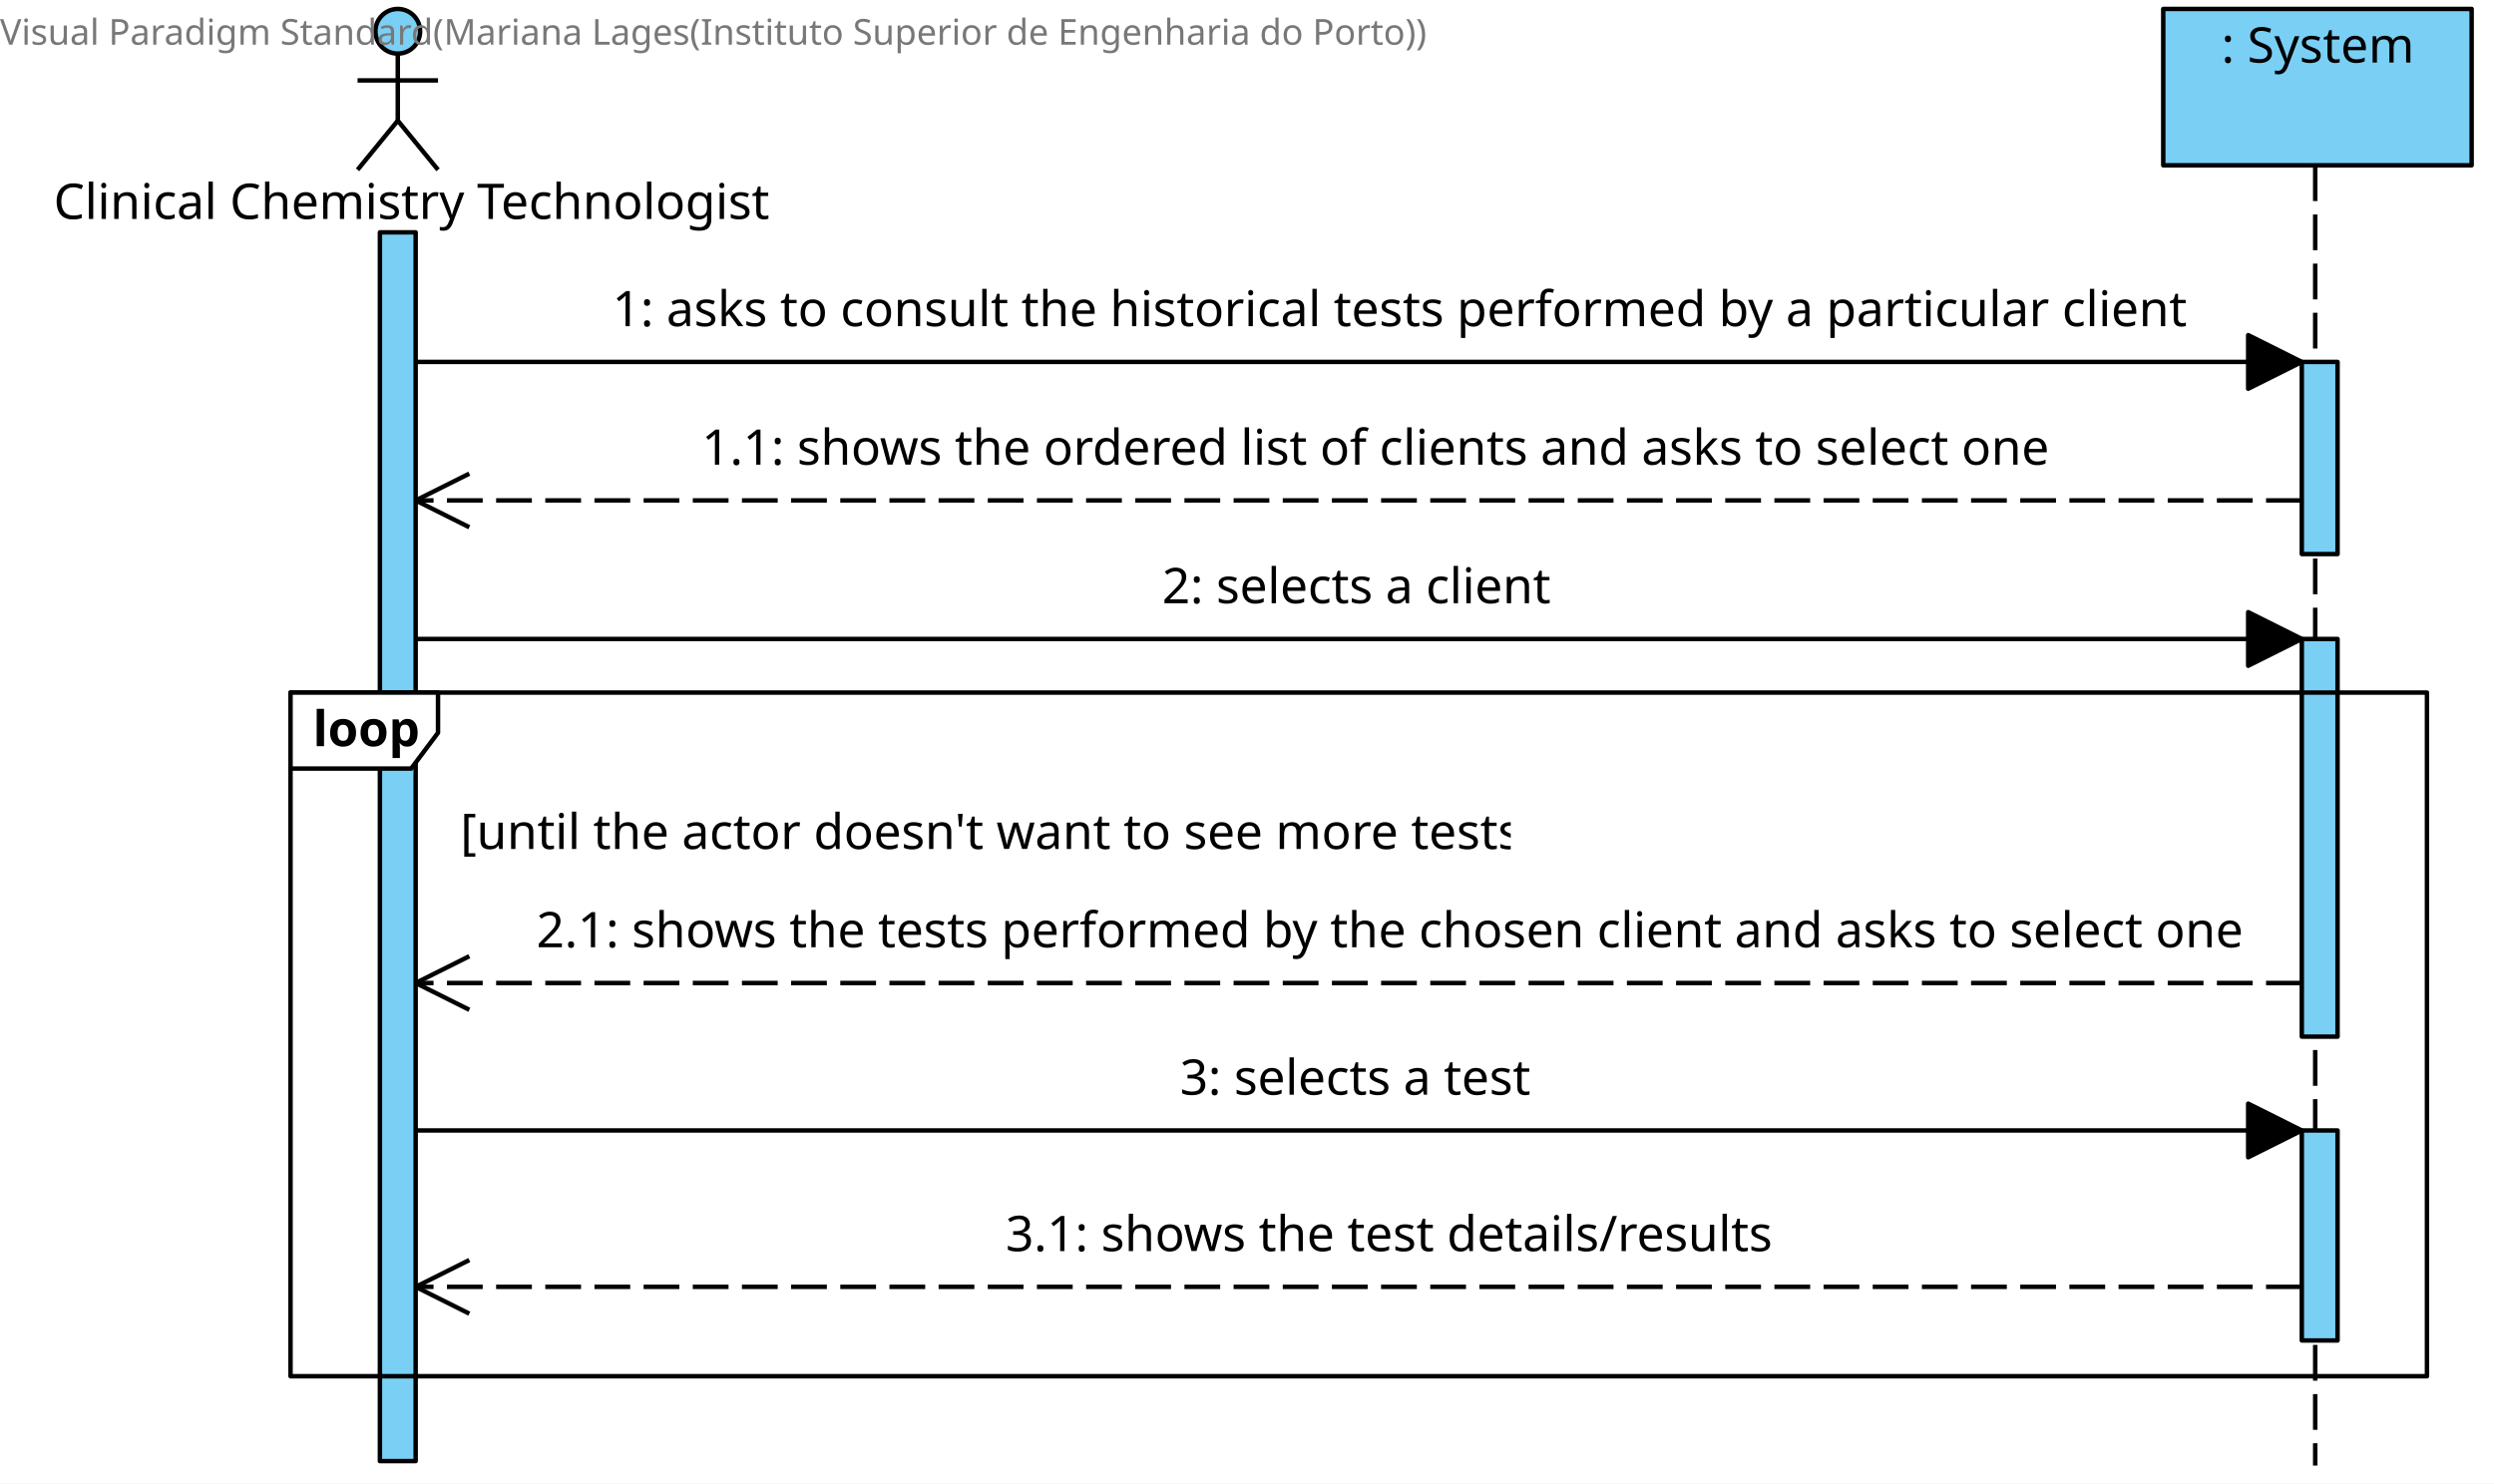
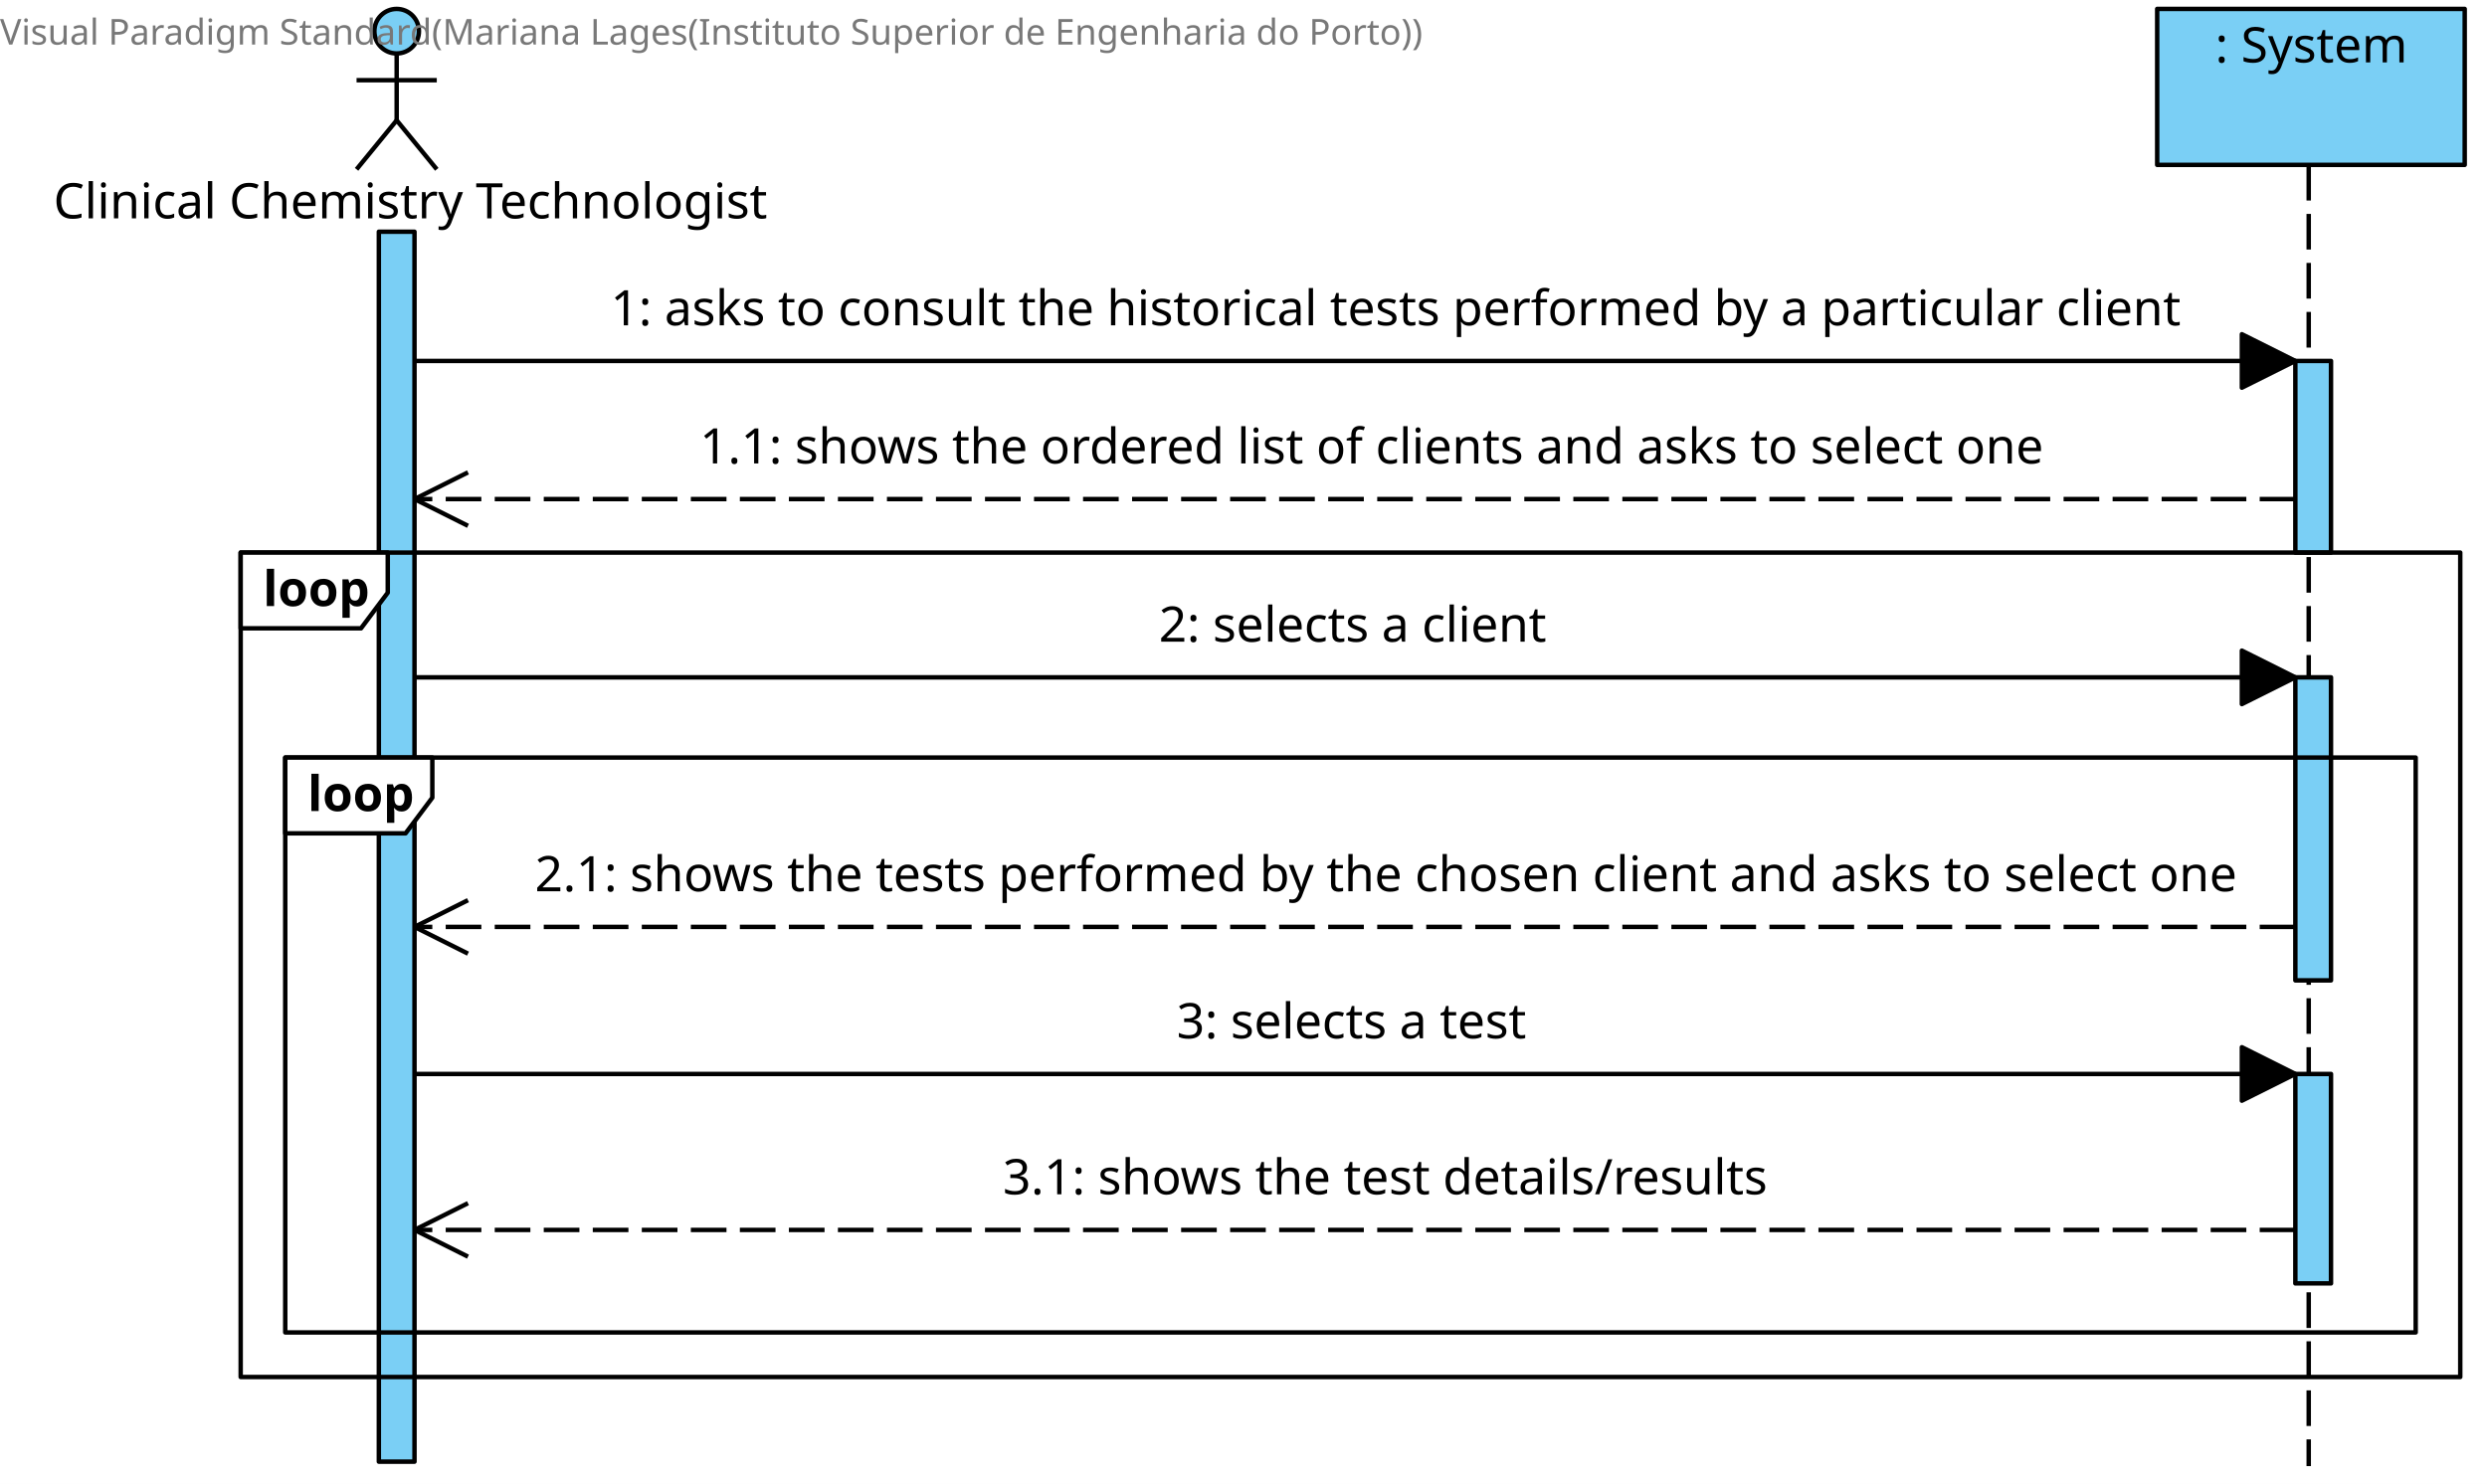
- <svg xmlns="http://www.w3.org/2000/svg" fill-opacity="0" color-rendering="auto" color-interpolation="auto" text-rendering="auto" stroke="rgb(0,0,0)" stroke-linecap="square" width="558" stroke-miterlimit="10" shape-rendering="auto" stroke-opacity="0" fill="rgb(0,0,0)" stroke-dasharray="none" font-weight="normal" stroke-width="1" height="332" font-family="'Dialog'" font-style="normal" stroke-linejoin="miter" font-size="12px" stroke-dashoffset="0" image-rendering="auto">
+ <svg xmlns="http://www.w3.org/2000/svg" fill-opacity="0" color-rendering="auto" color-interpolation="auto" text-rendering="auto" stroke="rgb(0,0,0)" stroke-linecap="square" width="558" stroke-miterlimit="10" shape-rendering="auto" stroke-opacity="0" fill="rgb(0,0,0)" stroke-dasharray="none" font-weight="normal" stroke-width="1" height="333" font-family="'Dialog'" font-style="normal" stroke-linejoin="miter" font-size="12px" stroke-dashoffset="0" image-rendering="auto">
  <defs id="genericDefs" />
  <g>
    <defs id="defs1">
      <clipPath clipPathUnits="userSpaceOnUse" id="clipPath1">
-         <path d="M-7 -7 L71 -7 L71 337 L-7 337 L-7 -7 Z" />
+         <path d="M-7 -7 L71 -7 L71 338 L-7 338 L-7 -7 Z" />
      </clipPath>
      <clipPath clipPathUnits="userSpaceOnUse" id="clipPath2">
-         <path d="M-7 -7 L81 -7 L81 337 L-7 337 L-7 -7 Z" />
+         <path d="M-7 -7 L81 -7 L81 338 L-7 338 L-7 -7 Z" />
      </clipPath>
      <clipPath clipPathUnits="userSpaceOnUse" id="clipPath3">
        <path d="M-7 -7 L19 -7 L19 54 L-7 54 L-7 -7 Z" />
      </clipPath>
      <clipPath clipPathUnits="userSpaceOnUse" id="clipPath4">
-         <path d="M-7 -7 L19 -7 L19 100 L-7 100 L-7 -7 Z" />
+         <path d="M-7 -7 L19 -7 L19 79 L-7 79 L-7 -7 Z" />
      </clipPath>
      <clipPath clipPathUnits="userSpaceOnUse" id="clipPath5">
-         <path d="M-7 -7 L489 -7 L489 164 L-7 164 L-7 -7 Z" />
+         <path d="M-7 -7 L19 -7 L19 58 L-7 58 L-7 -7 Z" />
      </clipPath>
      <clipPath clipPathUnits="userSpaceOnUse" id="clipPath6">
-         <path d="M262 23 L262 38 L38 38 L38 23 ZM-7 -7 L-7 164 L489 164 L489 -7 Z" />
+         <path d="M-7 -7 L509 -7 L509 196 L-7 196 L-7 -7 Z" />
      </clipPath>
      <clipPath clipPathUnits="userSpaceOnUse" id="clipPath7">
+         <path d="M-7 -7 L-7 196 L509 196 L509 -7 Z" />
+       </clipPath>
+       <clipPath clipPathUnits="userSpaceOnUse" id="clipPath8">
        <path d="M0 0 L0 18 L34 18 L34 0 Z" />
      </clipPath>
-       <clipPath clipPathUnits="userSpaceOnUse" id="clipPath8">
-         <path d="M-7 -7 L19 -7 L19 58 L-7 58 L-7 -7 Z" />
-       </clipPath>
      <clipPath clipPathUnits="userSpaceOnUse" id="clipPath9">
-         <path d="M-7 -7 L489 -7 L489 146 L-7 146 L-7 -7 Z" />
+         <path d="M-7 -7 L509 -7 L509 178 L-7 178 L-7 -7 Z" />
      </clipPath>
      <clipPath clipPathUnits="userSpaceOnUse" id="clipPath10">
-         <path d="M0 0 L0 15 L245 15 L245 0 Z" />
+         <path d="M0 0 L0 4 L498 4 L498 0 Z" />
      </clipPath>
      <clipPath clipPathUnits="userSpaceOnUse" id="clipPath11">
-         <path d="M0 0 L0 4 L478 4 L478 0 Z" />
+         <path d="M-7 -7 L489 -7 L489 140 L-7 140 L-7 -7 Z" />
      </clipPath>
      <clipPath clipPathUnits="userSpaceOnUse" id="clipPath12">
+         <path d="M-7 -7 L-7 140 L489 140 L489 -7 Z" />
+       </clipPath>
+       <clipPath clipPathUnits="userSpaceOnUse" id="clipPath13">
+         <path d="M-7 -7 L476 -7 L476 122 L-7 122 L-7 -7 Z" />
+       </clipPath>
+       <clipPath clipPathUnits="userSpaceOnUse" id="clipPath14">
+         <path d="M0 0 L0 4 L465 4 L465 0 Z" />
+       </clipPath>
+       <clipPath clipPathUnits="userSpaceOnUse" id="clipPath15">
        <path d="M-174 -15 L348 -15 L348 30 L-174 30 L-174 -15 Z" />
      </clipPath>
-       <clipPath clipPathUnits="userSpaceOnUse" id="clipPath13">
+       <clipPath clipPathUnits="userSpaceOnUse" id="clipPath16">
        <path d="M-70 -15 L140 -15 L140 30 L-70 30 L-70 -15 Z" />
      </clipPath>
-       <clipPath clipPathUnits="userSpaceOnUse" id="clipPath14">
+       <clipPath clipPathUnits="userSpaceOnUse" id="clipPath17">
        <path d="M0 0 L526 0 L526 104 L0 104 L0 0 Z" />
      </clipPath>
-       <clipPath clipPathUnits="userSpaceOnUse" id="clipPath15">
-         <path d="M436 30 L436 45 L85 45 L85 30 ZM413 61 L413 76 L105 76 L105 61 ZM0 0 L0 6 L133 6 L133 21 L0 21 L0 104 L208 104 L208 92 L313 92 L313 104 L526 104 L526 0 Z" />
-       </clipPath>
-       <clipPath clipPathUnits="userSpaceOnUse" id="clipPath16">
-         <path d="M413 30 L413 45 L105 45 L105 30 ZM313 61 L313 76 L208 76 L208 61 ZM0 0 L0 104 L526 104 L526 0 L436 0 L436 14 L85 14 L85 0 Z" />
-       </clipPath>
-       <clipPath clipPathUnits="userSpaceOnUse" id="clipPath17">
-         <path d="M313 30 L313 45 L208 45 L208 30 ZM0 0 L0 104 L526 104 L526 0 L413 0 L413 14 L105 14 L105 0 Z" />
-       </clipPath>
      <clipPath clipPathUnits="userSpaceOnUse" id="clipPath18">
+         <path d="M436 30 L436 45 L85 45 L85 30 ZM413 61 L413 76 L105 76 L105 61 ZM0 0 L0 6 L133 6 L133 21 L0 21 L0 104 L208 104 L208 101 L313 101 L313 104 L526 104 L526 0 Z" />
+       </clipPath>
+       <clipPath clipPathUnits="userSpaceOnUse" id="clipPath19">
+         <path d="M413 30 L413 45 L105 45 L105 30 ZM313 70 L313 85 L208 85 L208 70 ZM0 0 L0 104 L526 104 L526 0 L436 0 L436 14 L85 14 L85 0 Z" />
+       </clipPath>
+       <clipPath clipPathUnits="userSpaceOnUse" id="clipPath20">
+         <path d="M313 30 L313 45 L208 45 L208 30 ZM452 86 L452 101 L68 101 L68 86 ZM0 0 L0 104 L526 104 L526 0 L413 0 L413 5 L105 5 L105 0 Z" />
+       </clipPath>
+       <clipPath clipPathUnits="userSpaceOnUse" id="clipPath21">
        <path d="M452 30 L452 45 L68 45 L68 30 ZM309 63 L309 78 L212 78 L212 63 ZM0 0 L0 104 L173 104 L173 98 L356 98 L356 104 L526 104 L526 0 Z" />
      </clipPath>
-       <clipPath clipPathUnits="userSpaceOnUse" id="clipPath19">
+       <clipPath clipPathUnits="userSpaceOnUse" id="clipPath22">
        <path d="M309 30 L309 45 L212 45 L212 30 ZM356 65 L356 80 L173 80 L173 65 ZM0 0 L0 104 L526 104 L526 0 L452 0 L452 12 L68 12 L68 0 Z" />
      </clipPath>
-       <clipPath clipPathUnits="userSpaceOnUse" id="clipPath20">
+       <clipPath clipPathUnits="userSpaceOnUse" id="clipPath23">
        <path d="M356 30 L356 45 L173 45 L173 30 ZM0 0 L0 104 L526 104 L526 0 L309 0 L309 10 L212 10 L212 0 Z" />
      </clipPath>
-       <clipPath clipPathUnits="userSpaceOnUse" id="clipPath21">
+       <clipPath clipPathUnits="userSpaceOnUse" id="clipPath24">
        <path d="M-183 -15 L366 -15 L366 30 L-183 30 L-183 -15 Z" />
      </clipPath>
-       <clipPath clipPathUnits="userSpaceOnUse" id="clipPath22">
+       <clipPath clipPathUnits="userSpaceOnUse" id="clipPath25">
        <path d="M-97 -15 L194 -15 L194 30 L-97 30 L-97 -15 Z" />
      </clipPath>
-       <clipPath clipPathUnits="userSpaceOnUse" id="clipPath23">
+       <clipPath clipPathUnits="userSpaceOnUse" id="clipPath26">
        <path d="M-384 -15 L768 -15 L768 30 L-384 30 L-384 -15 Z" />
      </clipPath>
-       <clipPath clipPathUnits="userSpaceOnUse" id="clipPath24">
+       <clipPath clipPathUnits="userSpaceOnUse" id="clipPath27">
        <path d="M-105 -15 L210 -15 L210 30 L-105 30 L-105 -15 Z" />
      </clipPath>
-       <clipPath clipPathUnits="userSpaceOnUse" id="clipPath25">
+       <clipPath clipPathUnits="userSpaceOnUse" id="clipPath28">
        <path d="M-308 -15 L616 -15 L616 30 L-308 30 L-308 -15 Z" />
      </clipPath>
-       <clipPath clipPathUnits="userSpaceOnUse" id="clipPath26">
+       <clipPath clipPathUnits="userSpaceOnUse" id="clipPath29">
        <path d="M-351 -15 L702 -15 L702 30 L-351 30 L-351 -15 Z" />
      </clipPath>
    </defs>
    <g fill="white" text-rendering="geometricPrecision" fill-opacity="1" stroke-opacity="1" stroke="white">
-       <rect x="0" width="558" height="332" y="0" stroke="none" />
+       <rect x="0" width="558" height="333" y="0" stroke="none" />
    </g>
    <g font-size="11px" transform="translate(59,2)" fill-opacity="1" fill="rgb(122,207,245)" text-rendering="geometricPrecision" image-rendering="optimizeQuality" font-family="sans-serif" stroke="rgb(122,207,245)" stroke-opacity="1">
      <circle r="5" clip-path="url(#clipPath1)" cx="30" cy="5" stroke="none" />
-       <rect x="26" width="8" height="275" y="50" clip-path="url(#clipPath1)" stroke="none" />
+       <rect x="26" width="8" height="276" y="50" clip-path="url(#clipPath1)" stroke="none" />
    </g>
    <g stroke-linecap="butt" font-size="11px" transform="translate(59,2)" fill-opacity="1" fill="black" text-rendering="geometricPrecision" image-rendering="optimizeQuality" font-family="sans-serif" stroke-linejoin="round" stroke="black" stroke-opacity="1" stroke-miterlimit="0">
      <circle fill="none" r="5" clip-path="url(#clipPath1)" cx="30" cy="5" />
-       <rect fill="none" x="26" width="8" height="275" y="50" clip-path="url(#clipPath1)" />
+       <rect fill="none" x="26" width="8" height="276" y="50" clip-path="url(#clipPath1)" />
      <line y2="25" fill="none" x1="30" clip-path="url(#clipPath1)" x2="30" y1="10" />
      <line y2="36" fill="none" x1="30" clip-path="url(#clipPath1)" x2="21" y1="25" />
      <line y2="36" fill="none" x1="30" clip-path="url(#clipPath1)" x2="39" y1="25" />
      <line y2="16" fill="none" x1="21" clip-path="url(#clipPath1)" x2="39" y1="16" />
    </g>
    <g font-size="11px" transform="translate(484,2)" fill-opacity="1" fill="rgb(122,207,245)" text-rendering="geometricPrecision" image-rendering="optimizeQuality" font-family="sans-serif" stroke="rgb(122,207,245)" stroke-opacity="1">
      <rect x="0" width="69" height="35" y="0" clip-path="url(#clipPath2)" stroke="none" />
    </g>
    <g stroke-linecap="butt" font-size="11px" transform="translate(484,2)" fill-opacity="1" fill="black" text-rendering="geometricPrecision" image-rendering="optimizeQuality" font-family="sans-serif" stroke-linejoin="round" stroke="black" stroke-opacity="1" stroke-miterlimit="0">
      <rect fill="none" x="0" width="69" height="35" y="0" clip-path="url(#clipPath2)" />
-       <line clip-path="url(#clipPath2)" fill="none" x1="34" x2="34" y1="35" y2="326" stroke-linejoin="bevel" stroke-dasharray="8,3" />
+       <line clip-path="url(#clipPath2)" fill="none" x1="34" x2="34" y1="35" y2="327" stroke-linejoin="bevel" stroke-dasharray="8,3" />
    </g>
    <g font-size="11px" transform="translate(515,81)" fill-opacity="1" fill="rgb(122,207,245)" text-rendering="geometricPrecision" image-rendering="optimizeQuality" font-family="sans-serif" stroke="rgb(122,207,245)" stroke-opacity="1">
      <rect x="0" width="8" height="43" y="0" clip-path="url(#clipPath3)" stroke="none" />
    </g>
    <g stroke-linecap="butt" font-size="11px" transform="translate(515,81)" fill-opacity="1" fill="black" text-rendering="geometricPrecision" image-rendering="optimizeQuality" font-family="sans-serif" stroke-linejoin="round" stroke="black" stroke-opacity="1" stroke-miterlimit="0">
      <rect fill="none" x="0" width="8" height="43" y="0" clip-path="url(#clipPath3)" />
    </g>
-     <g font-size="11px" transform="translate(515,143)" fill-opacity="1" fill="rgb(122,207,245)" text-rendering="geometricPrecision" image-rendering="optimizeQuality" font-family="sans-serif" stroke="rgb(122,207,245)" stroke-opacity="1">
-       <rect x="0" width="8" height="89" y="0" clip-path="url(#clipPath4)" stroke="none" />
-     </g>
-     <g stroke-linecap="butt" font-size="11px" transform="translate(515,143)" fill-opacity="1" fill="black" text-rendering="geometricPrecision" image-rendering="optimizeQuality" font-family="sans-serif" stroke-linejoin="round" stroke="black" stroke-opacity="1" stroke-miterlimit="0">
-       <rect fill="none" x="0" width="8" height="89" y="0" clip-path="url(#clipPath4)" />
-     </g>
-     <g fill-opacity="1" text-rendering="geometricPrecision" stroke="black" stroke-linecap="butt" transform="translate(65,155)" stroke-miterlimit="0" stroke-opacity="1" fill="black" font-weight="bold" font-family="sans-serif" stroke-linejoin="round" font-size="11px" image-rendering="optimizeQuality">
-       <rect fill="none" x="0" width="478" height="153" y="0" clip-path="url(#clipPath6)" />
-     </g>
-     <g font-size="11px" transform="translate(65,155)" fill-opacity="1" fill="white" text-rendering="geometricPrecision" image-rendering="optimizeQuality" font-family="sans-serif" stroke="white" font-weight="bold" stroke-opacity="1">
-       <path d="M33 0 L33 9 L27 17 L0 17 L0 0 Z" stroke="none" clip-path="url(#clipPath6)" />
-     </g>
-     <g fill-opacity="1" text-rendering="geometricPrecision" stroke="black" stroke-linecap="butt" transform="translate(65,155)" stroke-miterlimit="0" stroke-opacity="1" fill="black" font-weight="bold" font-family="sans-serif" stroke-linejoin="round" font-size="11px" image-rendering="optimizeQuality">
-       <path fill="none" d="M33 0 L33 9 L27 17 L0 17 L0 0 Z" clip-path="url(#clipPath6)" />
-     </g>
-     <g font-size="11px" transform="translate(65,155)" fill-opacity="1" fill="black" text-rendering="geometricPrecision" image-rendering="optimizeQuality" font-family="sans-serif" stroke="black" font-weight="bold" stroke-opacity="1">
-       <text x="5" xml:space="preserve" y="12" clip-path="url(#clipPath7)" stroke="none">loop</text>
-     </g>
-     <g font-size="11px" transform="translate(515,253)" fill-opacity="1" fill="rgb(122,207,245)" text-rendering="geometricPrecision" image-rendering="optimizeQuality" font-family="sans-serif" stroke="rgb(122,207,245)" stroke-opacity="1">
-       <rect x="0" width="8" height="47" y="0" clip-path="url(#clipPath8)" stroke="none" />
-     </g>
-     <g stroke-linecap="butt" font-size="11px" transform="translate(515,253)" fill-opacity="1" fill="black" text-rendering="geometricPrecision" image-rendering="optimizeQuality" font-family="sans-serif" stroke-linejoin="round" stroke="black" stroke-opacity="1" stroke-miterlimit="0">
-       <rect fill="none" x="0" width="8" height="47" y="0" clip-path="url(#clipPath8)" />
-     </g>
-     <g font-size="11px" transform="translate(93,178)" fill-opacity="1" fill="white" text-rendering="geometricPrecision" image-rendering="optimizeQuality" font-family="sans-serif" stroke="white" stroke-opacity="1">
-       <rect x="9" width="226" height="17" y="-1" clip-path="url(#clipPath10)" stroke="none" />
-       <text fill="black" x="10" xml:space="preserve" y="12" clip-path="url(#clipPath10)" stroke="none">[until the actor doesn't want to see more tests]</text>
+     <g font-size="11px" transform="translate(515,152)" fill-opacity="1" fill="rgb(122,207,245)" text-rendering="geometricPrecision" image-rendering="optimizeQuality" font-family="sans-serif" stroke="rgb(122,207,245)" stroke-opacity="1">
+       <rect x="0" width="8" height="68" y="0" clip-path="url(#clipPath4)" stroke="none" />
+     </g>
+     <g stroke-linecap="butt" font-size="11px" transform="translate(515,152)" fill-opacity="1" fill="black" text-rendering="geometricPrecision" image-rendering="optimizeQuality" font-family="sans-serif" stroke-linejoin="round" stroke="black" stroke-opacity="1" stroke-miterlimit="0">
+       <rect fill="none" x="0" width="8" height="68" y="0" clip-path="url(#clipPath4)" />
+     </g>
+     <g font-size="11px" transform="translate(515,241)" fill-opacity="1" fill="rgb(122,207,245)" text-rendering="geometricPrecision" image-rendering="optimizeQuality" font-family="sans-serif" stroke="rgb(122,207,245)" stroke-opacity="1">
+       <rect x="0" width="8" height="47" y="0" clip-path="url(#clipPath5)" stroke="none" />
+     </g>
+     <g stroke-linecap="butt" font-size="11px" transform="translate(515,241)" fill-opacity="1" fill="black" text-rendering="geometricPrecision" image-rendering="optimizeQuality" font-family="sans-serif" stroke-linejoin="round" stroke="black" stroke-opacity="1" stroke-miterlimit="0">
+       <rect fill="none" x="0" width="8" height="47" y="0" clip-path="url(#clipPath5)" />
+     </g>
+     <g fill-opacity="1" text-rendering="geometricPrecision" stroke="black" stroke-linecap="butt" transform="translate(54,124)" stroke-miterlimit="0" stroke-opacity="1" fill="black" font-weight="bold" font-family="sans-serif" stroke-linejoin="round" font-size="11px" image-rendering="optimizeQuality">
+       <rect fill="none" x="0" width="498" height="185" y="0" clip-path="url(#clipPath7)" />
+     </g>
+     <g font-size="11px" transform="translate(54,124)" fill-opacity="1" fill="white" text-rendering="geometricPrecision" image-rendering="optimizeQuality" font-family="sans-serif" stroke="white" font-weight="bold" stroke-opacity="1">
+       <path d="M33 0 L33 9 L27 17 L0 17 L0 0 Z" stroke="none" clip-path="url(#clipPath7)" />
+     </g>
+     <g fill-opacity="1" text-rendering="geometricPrecision" stroke="black" stroke-linecap="butt" transform="translate(54,124)" stroke-miterlimit="0" stroke-opacity="1" fill="black" font-weight="bold" font-family="sans-serif" stroke-linejoin="round" font-size="11px" image-rendering="optimizeQuality">
+       <path fill="none" d="M33 0 L33 9 L27 17 L0 17 L0 0 Z" clip-path="url(#clipPath7)" />
+     </g>
+     <g font-size="11px" transform="translate(54,124)" fill-opacity="1" fill="black" text-rendering="geometricPrecision" image-rendering="optimizeQuality" font-family="sans-serif" stroke="black" font-weight="bold" stroke-opacity="1">
+       <text x="5" xml:space="preserve" y="12" clip-path="url(#clipPath8)" stroke="none">loop</text>
+     </g>
+     <g fill-opacity="1" text-rendering="geometricPrecision" stroke="black" stroke-linecap="butt" transform="translate(64,170)" stroke-miterlimit="0" stroke-opacity="1" fill="black" font-weight="bold" font-family="sans-serif" stroke-linejoin="round" font-size="11px" image-rendering="optimizeQuality">
+       <rect fill="none" x="0" width="478" height="129" y="0" clip-path="url(#clipPath12)" />
+     </g>
+     <g font-size="11px" transform="translate(64,170)" fill-opacity="1" fill="white" text-rendering="geometricPrecision" image-rendering="optimizeQuality" font-family="sans-serif" stroke="white" font-weight="bold" stroke-opacity="1">
+       <path d="M33 0 L33 9 L27 17 L0 17 L0 0 Z" stroke="none" clip-path="url(#clipPath12)" />
+     </g>
+     <g fill-opacity="1" text-rendering="geometricPrecision" stroke="black" stroke-linecap="butt" transform="translate(64,170)" stroke-miterlimit="0" stroke-opacity="1" fill="black" font-weight="bold" font-family="sans-serif" stroke-linejoin="round" font-size="11px" image-rendering="optimizeQuality">
+       <path fill="none" d="M33 0 L33 9 L27 17 L0 17 L0 0 Z" clip-path="url(#clipPath12)" />
+     </g>
+     <g font-size="11px" transform="translate(64,170)" fill-opacity="1" fill="black" text-rendering="geometricPrecision" image-rendering="optimizeQuality" font-family="sans-serif" stroke="black" font-weight="bold" stroke-opacity="1">
+       <text x="5" xml:space="preserve" y="12" clip-path="url(#clipPath8)" stroke="none">loop</text>
    </g>
    <g font-size="11px" transform="translate(2,37)" fill-opacity="1" fill="black" text-rendering="geometricPrecision" image-rendering="optimizeQuality" font-family="sans-serif" stroke="black" stroke-opacity="1">
-       <text x="10" xml:space="preserve" y="12" clip-path="url(#clipPath12)" stroke="none">Clinical Chemistry Technologist</text>
+       <text x="10" xml:space="preserve" y="12" clip-path="url(#clipPath15)" stroke="none">Clinical Chemistry Technologist</text>
    </g>
    <g font-size="11px" transform="translate(484,2)" fill-opacity="1" fill="black" text-rendering="geometricPrecision" image-rendering="optimizeQuality" font-family="sans-serif" stroke="black" stroke-opacity="1">
-       <text x="13" xml:space="preserve" y="12" clip-path="url(#clipPath13)" stroke="none">: System</text>
+       <text x="13" xml:space="preserve" y="12" clip-path="url(#clipPath16)" stroke="none">: System</text>
    </g>
    <g stroke-linecap="butt" font-size="11px" transform="translate(43,31)" fill-opacity="1" fill="black" text-rendering="geometricPrecision" image-rendering="optimizeQuality" font-family="sans-serif" stroke-linejoin="round" stroke="black" stroke-opacity="1">
-       <line y2="50" fill="none" x1="50" clip-path="url(#clipPath15)" x2="472" y1="50" />
-       <polygon points=" 472 50 460 44 460 56" clip-path="url(#clipPath15)" stroke="none" />
-       <polygon fill="none" points=" 472 50 460 44 460 56" clip-path="url(#clipPath15)" />
+       <line y2="50" fill="none" x1="50" clip-path="url(#clipPath18)" x2="472" y1="50" />
+       <polygon points=" 472 50 460 44 460 56" clip-path="url(#clipPath18)" stroke="none" />
+       <polygon fill="none" points=" 472 50 460 44 460 56" clip-path="url(#clipPath18)" />
    </g>
    <g fill-opacity="1" text-rendering="geometricPrecision" stroke="black" stroke-linecap="butt" transform="translate(43,62)" stroke-miterlimit="0" stroke-opacity="1" fill="black" stroke-dasharray="8,3" font-family="sans-serif" stroke-linejoin="round" font-size="11px" image-rendering="optimizeQuality">
-       <line y2="50" fill="none" x1="472" clip-path="url(#clipPath16)" x2="50" y1="50" />
-       <line clip-path="url(#clipPath16)" fill="none" x1="50" x2="62" y1="50" y2="56" stroke-dasharray="none" stroke-miterlimit="10" />
-       <line clip-path="url(#clipPath16)" fill="none" x1="50" x2="62" y1="50" y2="44" stroke-dasharray="none" stroke-miterlimit="10" />
-     </g>
-     <g stroke-linecap="butt" font-size="11px" transform="translate(43,93)" fill-opacity="1" fill="black" text-rendering="geometricPrecision" image-rendering="optimizeQuality" font-family="sans-serif" stroke-linejoin="round" stroke="black" stroke-opacity="1">
-       <line y2="50" fill="none" x1="50" clip-path="url(#clipPath17)" x2="472" y1="50" />
-       <polygon points=" 472 50 460 44 460 56" clip-path="url(#clipPath17)" stroke="none" />
-       <polygon fill="none" points=" 472 50 460 44 460 56" clip-path="url(#clipPath17)" />
-     </g>
-     <g fill-opacity="1" text-rendering="geometricPrecision" stroke="black" stroke-linecap="butt" transform="translate(43,170)" stroke-miterlimit="0" stroke-opacity="1" fill="black" stroke-dasharray="8,3" font-family="sans-serif" stroke-linejoin="round" font-size="11px" image-rendering="optimizeQuality">
-       <line y2="50" fill="none" x1="472" clip-path="url(#clipPath18)" x2="50" y1="50" />
-       <line clip-path="url(#clipPath18)" fill="none" x1="50" x2="62" y1="50" y2="56" stroke-dasharray="none" stroke-miterlimit="10" />
-       <line clip-path="url(#clipPath18)" fill="none" x1="50" x2="62" y1="50" y2="44" stroke-dasharray="none" stroke-miterlimit="10" />
-     </g>
-     <g stroke-linecap="butt" font-size="11px" transform="translate(43,203)" fill-opacity="1" fill="black" text-rendering="geometricPrecision" image-rendering="optimizeQuality" font-family="sans-serif" stroke-linejoin="round" stroke="black" stroke-opacity="1">
-       <line y2="50" fill="none" x1="50" clip-path="url(#clipPath19)" x2="472" y1="50" />
-       <polygon points=" 472 50 460 44 460 56" clip-path="url(#clipPath19)" stroke="none" />
-       <polygon fill="none" points=" 472 50 460 44 460 56" clip-path="url(#clipPath19)" />
-     </g>
-     <g fill-opacity="1" text-rendering="geometricPrecision" stroke="black" stroke-linecap="butt" transform="translate(43,238)" stroke-miterlimit="0" stroke-opacity="1" fill="black" stroke-dasharray="8,3" font-family="sans-serif" stroke-linejoin="round" font-size="11px" image-rendering="optimizeQuality">
-       <line y2="50" fill="none" x1="472" clip-path="url(#clipPath20)" x2="50" y1="50" />
-       <line clip-path="url(#clipPath20)" fill="none" x1="50" x2="62" y1="50" y2="56" stroke-dasharray="none" stroke-miterlimit="10" />
-       <line clip-path="url(#clipPath20)" fill="none" x1="50" x2="62" y1="50" y2="44" stroke-dasharray="none" stroke-miterlimit="10" />
-     </g>
-     <g font-size="11px" transform="translate(216,268)" fill-opacity="1" fill="white" text-rendering="geometricPrecision" image-rendering="optimizeQuality" font-family="sans-serif" stroke="white" stroke-opacity="1">
-       <rect x="0" width="183" height="15" y="0" clip-path="url(#clipPath21)" stroke="none" />
-       <text fill="black" x="9" xml:space="preserve" y="12" clip-path="url(#clipPath21)" stroke="none">3.1: shows the test details/results</text>
-     </g>
-     <g font-size="11px" transform="translate(255,233)" fill-opacity="1" fill="white" text-rendering="geometricPrecision" image-rendering="optimizeQuality" font-family="sans-serif" stroke="white" stroke-opacity="1">
-       <rect x="0" width="97" height="15" y="0" clip-path="url(#clipPath22)" stroke="none" />
-       <text fill="black" x="9" xml:space="preserve" y="12" clip-path="url(#clipPath22)" stroke="none">3: selects a test</text>
-     </g>
-     <g font-size="11px" transform="translate(111,200)" fill-opacity="1" fill="white" text-rendering="geometricPrecision" image-rendering="optimizeQuality" font-family="sans-serif" stroke="white" stroke-opacity="1">
-       <rect x="0" width="384" height="15" y="0" clip-path="url(#clipPath23)" stroke="none" />
-       <text fill="black" x="9" xml:space="preserve" y="12" clip-path="url(#clipPath23)" stroke="none">2.1: shows the tests performed by the chosen client and asks to select one</text>
-     </g>
-     <g font-size="11px" transform="translate(251,123)" fill-opacity="1" fill="white" text-rendering="geometricPrecision" image-rendering="optimizeQuality" font-family="sans-serif" stroke="white" stroke-opacity="1">
-       <rect x="0" width="105" height="15" y="0" clip-path="url(#clipPath24)" stroke="none" />
-       <text fill="black" x="9" xml:space="preserve" y="12" clip-path="url(#clipPath24)" stroke="none">2: selects a client</text>
+       <line y2="50" fill="none" x1="472" clip-path="url(#clipPath19)" x2="50" y1="50" />
+       <line clip-path="url(#clipPath19)" fill="none" x1="50" x2="62" y1="50" y2="56" stroke-dasharray="none" stroke-miterlimit="10" />
+       <line clip-path="url(#clipPath19)" fill="none" x1="50" x2="62" y1="50" y2="44" stroke-dasharray="none" stroke-miterlimit="10" />
+     </g>
+     <g stroke-linecap="butt" font-size="11px" transform="translate(43,102)" fill-opacity="1" fill="black" text-rendering="geometricPrecision" image-rendering="optimizeQuality" font-family="sans-serif" stroke-linejoin="round" stroke="black" stroke-opacity="1">
+       <line y2="50" fill="none" x1="50" clip-path="url(#clipPath20)" x2="472" y1="50" />
+       <polygon points=" 472 50 460 44 460 56" clip-path="url(#clipPath20)" stroke="none" />
+       <polygon fill="none" points=" 472 50 460 44 460 56" clip-path="url(#clipPath20)" />
+     </g>
+     <g fill-opacity="1" text-rendering="geometricPrecision" stroke="black" stroke-linecap="butt" transform="translate(43,158)" stroke-miterlimit="0" stroke-opacity="1" fill="black" stroke-dasharray="8,3" font-family="sans-serif" stroke-linejoin="round" font-size="11px" image-rendering="optimizeQuality">
+       <line y2="50" fill="none" x1="472" clip-path="url(#clipPath21)" x2="50" y1="50" />
+       <line clip-path="url(#clipPath21)" fill="none" x1="50" x2="62" y1="50" y2="56" stroke-dasharray="none" stroke-miterlimit="10" />
+       <line clip-path="url(#clipPath21)" fill="none" x1="50" x2="62" y1="50" y2="44" stroke-dasharray="none" stroke-miterlimit="10" />
+     </g>
+     <g stroke-linecap="butt" font-size="11px" transform="translate(43,191)" fill-opacity="1" fill="black" text-rendering="geometricPrecision" image-rendering="optimizeQuality" font-family="sans-serif" stroke-linejoin="round" stroke="black" stroke-opacity="1">
+       <line y2="50" fill="none" x1="50" clip-path="url(#clipPath22)" x2="472" y1="50" />
+       <polygon points=" 472 50 460 44 460 56" clip-path="url(#clipPath22)" stroke="none" />
+       <polygon fill="none" points=" 472 50 460 44 460 56" clip-path="url(#clipPath22)" />
+     </g>
+     <g fill-opacity="1" text-rendering="geometricPrecision" stroke="black" stroke-linecap="butt" transform="translate(43,226)" stroke-miterlimit="0" stroke-opacity="1" fill="black" stroke-dasharray="8,3" font-family="sans-serif" stroke-linejoin="round" font-size="11px" image-rendering="optimizeQuality">
+       <line y2="50" fill="none" x1="472" clip-path="url(#clipPath23)" x2="50" y1="50" />
+       <line clip-path="url(#clipPath23)" fill="none" x1="50" x2="62" y1="50" y2="56" stroke-dasharray="none" stroke-miterlimit="10" />
+       <line clip-path="url(#clipPath23)" fill="none" x1="50" x2="62" y1="50" y2="44" stroke-dasharray="none" stroke-miterlimit="10" />
+     </g>
+     <g font-size="11px" transform="translate(216,256)" fill-opacity="1" fill="white" text-rendering="geometricPrecision" image-rendering="optimizeQuality" font-family="sans-serif" stroke="white" stroke-opacity="1">
+       <rect x="0" width="183" height="15" y="0" clip-path="url(#clipPath24)" stroke="none" />
+       <text fill="black" x="9" xml:space="preserve" y="12" clip-path="url(#clipPath24)" stroke="none">3.1: shows the test details/results</text>
+     </g>
+     <g font-size="11px" transform="translate(255,221)" fill-opacity="1" fill="white" text-rendering="geometricPrecision" image-rendering="optimizeQuality" font-family="sans-serif" stroke="white" stroke-opacity="1">
+       <rect x="0" width="97" height="15" y="0" clip-path="url(#clipPath25)" stroke="none" />
+       <text fill="black" x="9" xml:space="preserve" y="12" clip-path="url(#clipPath25)" stroke="none">3: selects a test</text>
+     </g>
+     <g font-size="11px" transform="translate(111,188)" fill-opacity="1" fill="white" text-rendering="geometricPrecision" image-rendering="optimizeQuality" font-family="sans-serif" stroke="white" stroke-opacity="1">
+       <rect x="0" width="384" height="15" y="0" clip-path="url(#clipPath26)" stroke="none" />
+       <text fill="black" x="9" xml:space="preserve" y="12" clip-path="url(#clipPath26)" stroke="none">2.1: shows the tests performed by the chosen client and asks to select one</text>
+     </g>
+     <g font-size="11px" transform="translate(251,132)" fill-opacity="1" fill="white" text-rendering="geometricPrecision" image-rendering="optimizeQuality" font-family="sans-serif" stroke="white" stroke-opacity="1">
+       <rect x="0" width="105" height="15" y="0" clip-path="url(#clipPath27)" stroke="none" />
+       <text fill="black" x="9" xml:space="preserve" y="12" clip-path="url(#clipPath27)" stroke="none">2: selects a client</text>
    </g>
    <g font-size="11px" transform="translate(148,92)" fill-opacity="1" fill="white" text-rendering="geometricPrecision" image-rendering="optimizeQuality" font-family="sans-serif" stroke="white" stroke-opacity="1">
-       <rect x="0" width="308" height="15" y="0" clip-path="url(#clipPath25)" stroke="none" />
-       <text fill="black" x="9" xml:space="preserve" y="12" clip-path="url(#clipPath25)" stroke="none">1.1: shows the ordered list of clients and asks to select one</text>
+       <rect x="0" width="308" height="15" y="0" clip-path="url(#clipPath28)" stroke="none" />
+       <text fill="black" x="9" xml:space="preserve" y="12" clip-path="url(#clipPath28)" stroke="none">1.1: shows the ordered list of clients and asks to select one</text>
    </g>
    <g font-size="11px" transform="translate(128,61)" fill-opacity="1" fill="white" text-rendering="geometricPrecision" image-rendering="optimizeQuality" font-family="sans-serif" stroke="white" stroke-opacity="1">
-       <rect x="0" width="351" height="15" y="0" clip-path="url(#clipPath26)" stroke="none" />
-       <text fill="black" x="9" xml:space="preserve" y="12" clip-path="url(#clipPath26)" stroke="none">1: asks to consult the historical tests performed by a particular client</text>
+       <rect x="0" width="351" height="15" y="0" clip-path="url(#clipPath29)" stroke="none" />
+       <text fill="black" x="9" xml:space="preserve" y="12" clip-path="url(#clipPath29)" stroke="none">1: asks to consult the historical tests performed by a particular client</text>
    </g>
    <g font-size="8px" fill-opacity="1" fill="rgb(120,120,120)" text-rendering="geometricPrecision" image-rendering="optimizeQuality" stroke="rgb(120,120,120)" stroke-opacity="1">
      <text x="0" xml:space="preserve" y="10" stroke="none">Visual Paradigm Standard(Mariana Lages(Instituto Superior de Engenharia do Porto))</text>
    </g>
  </g>
</svg>
